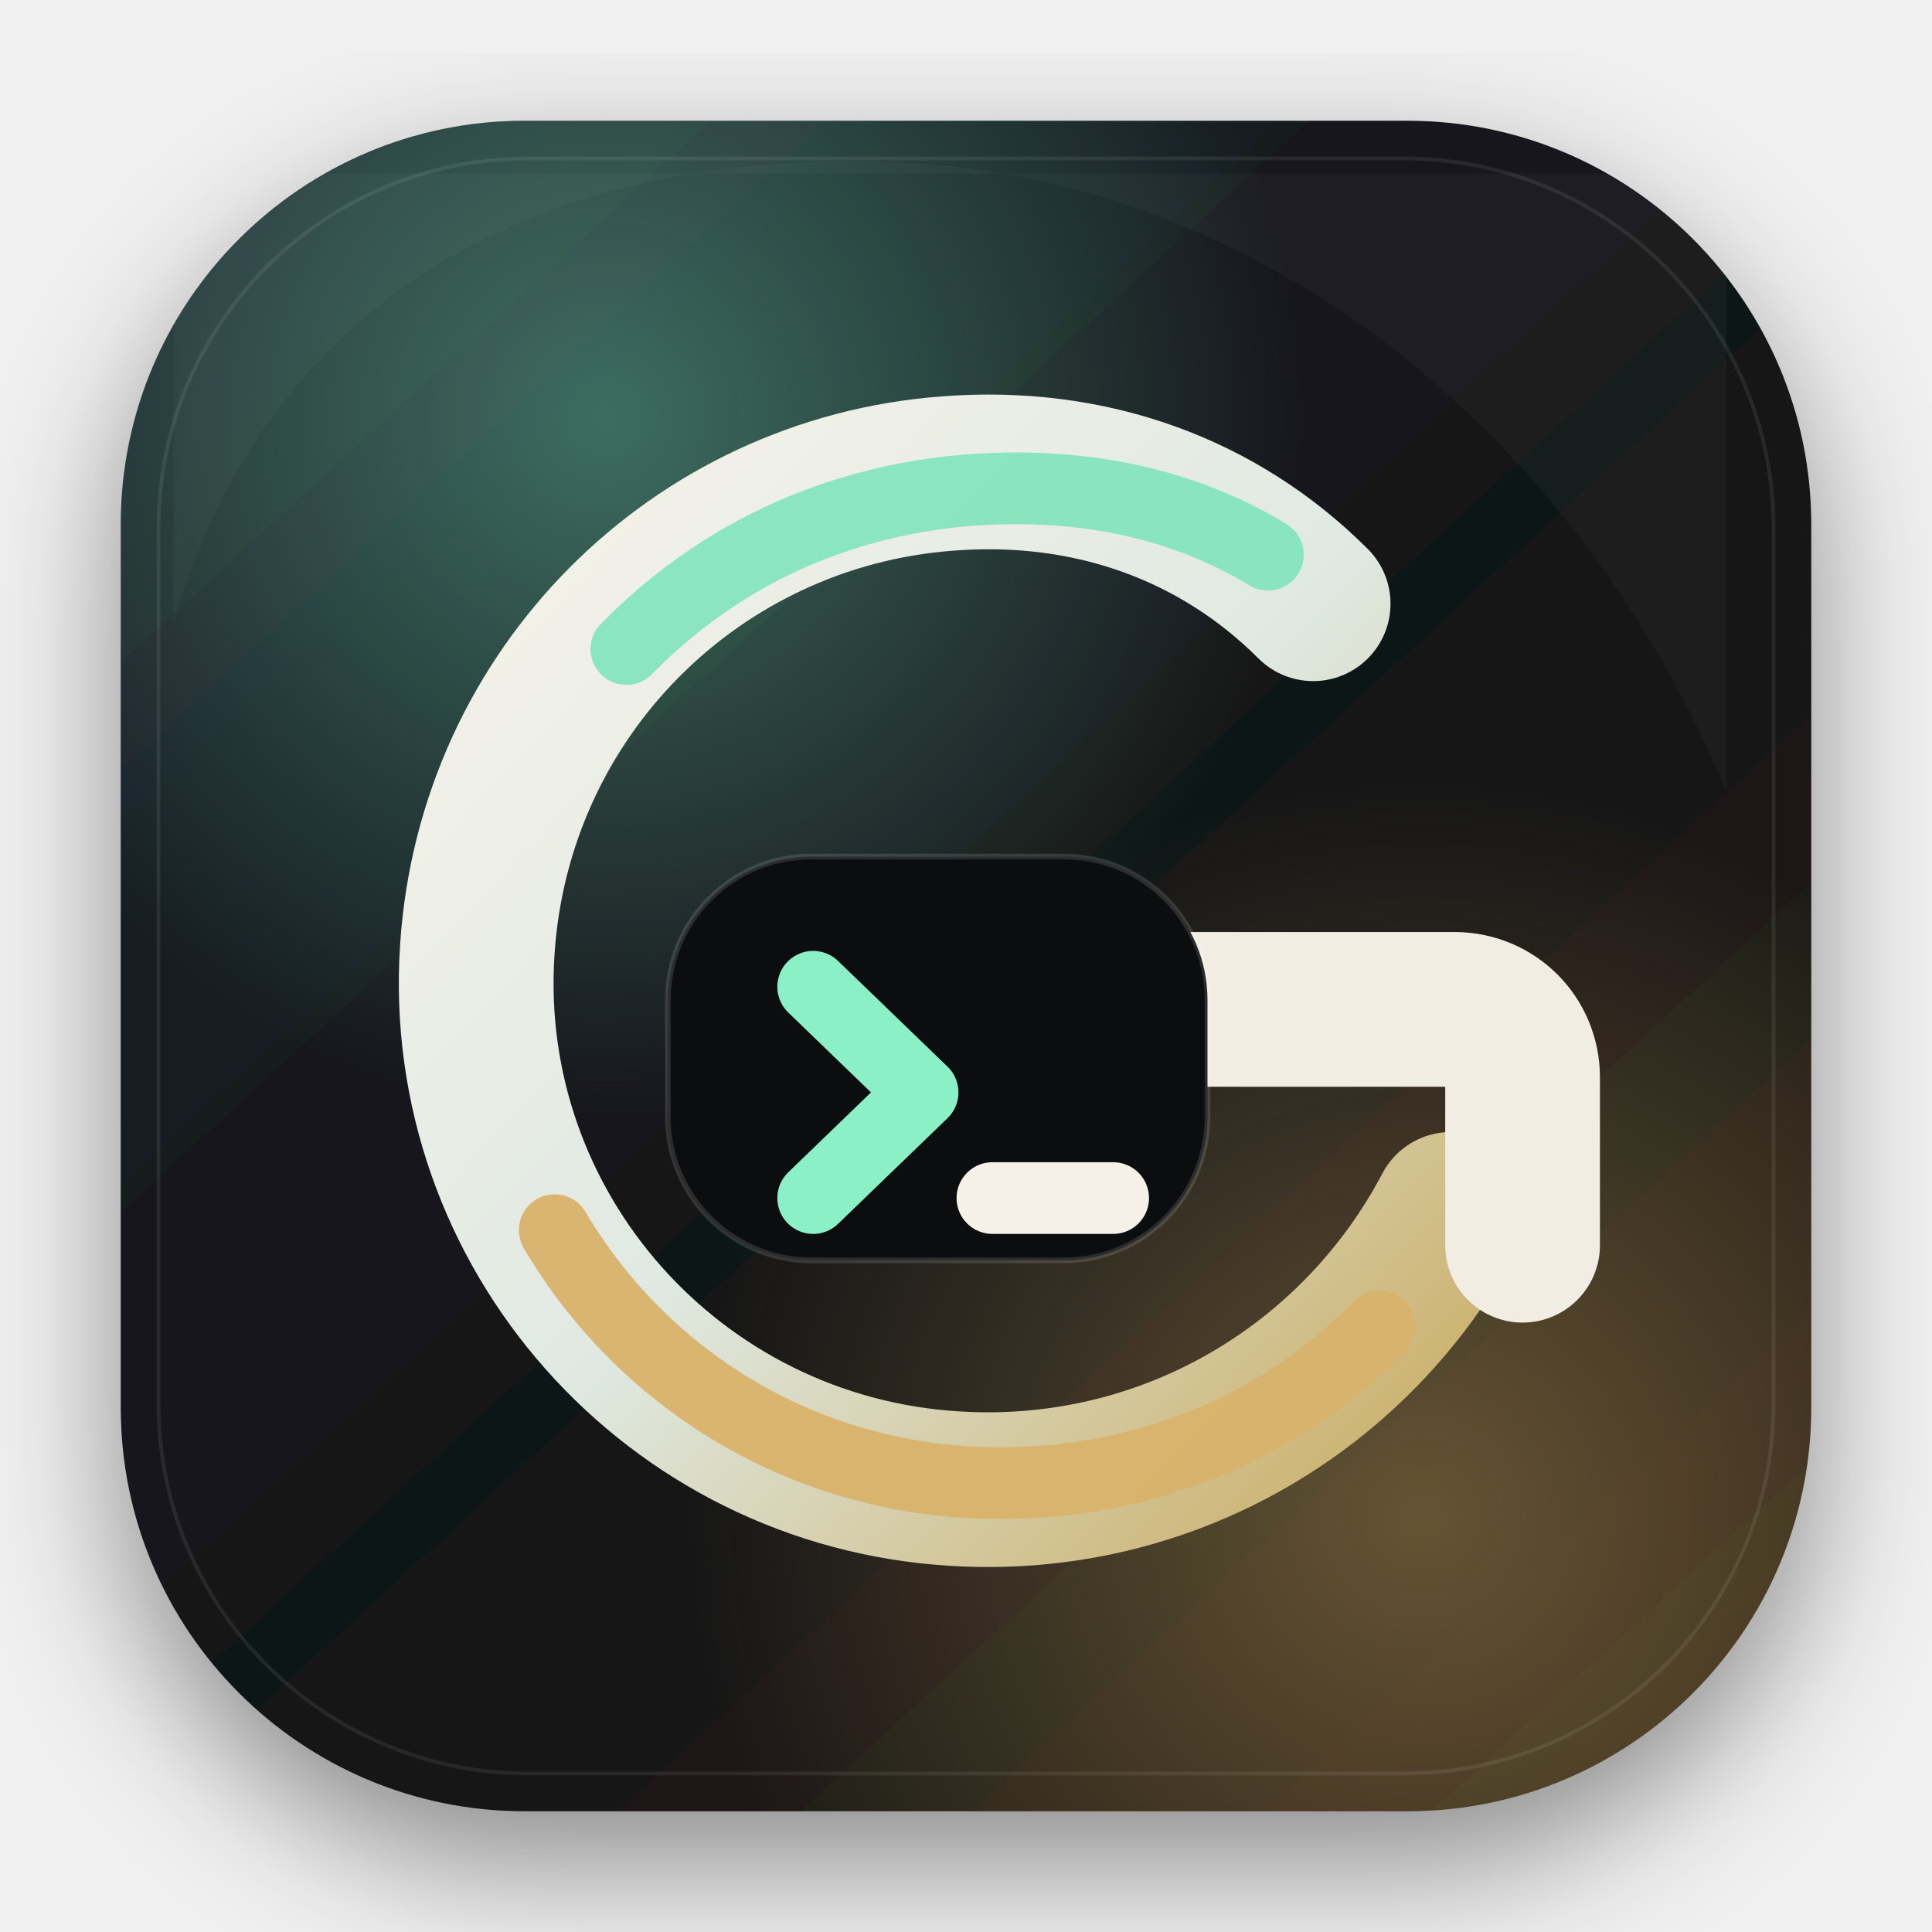
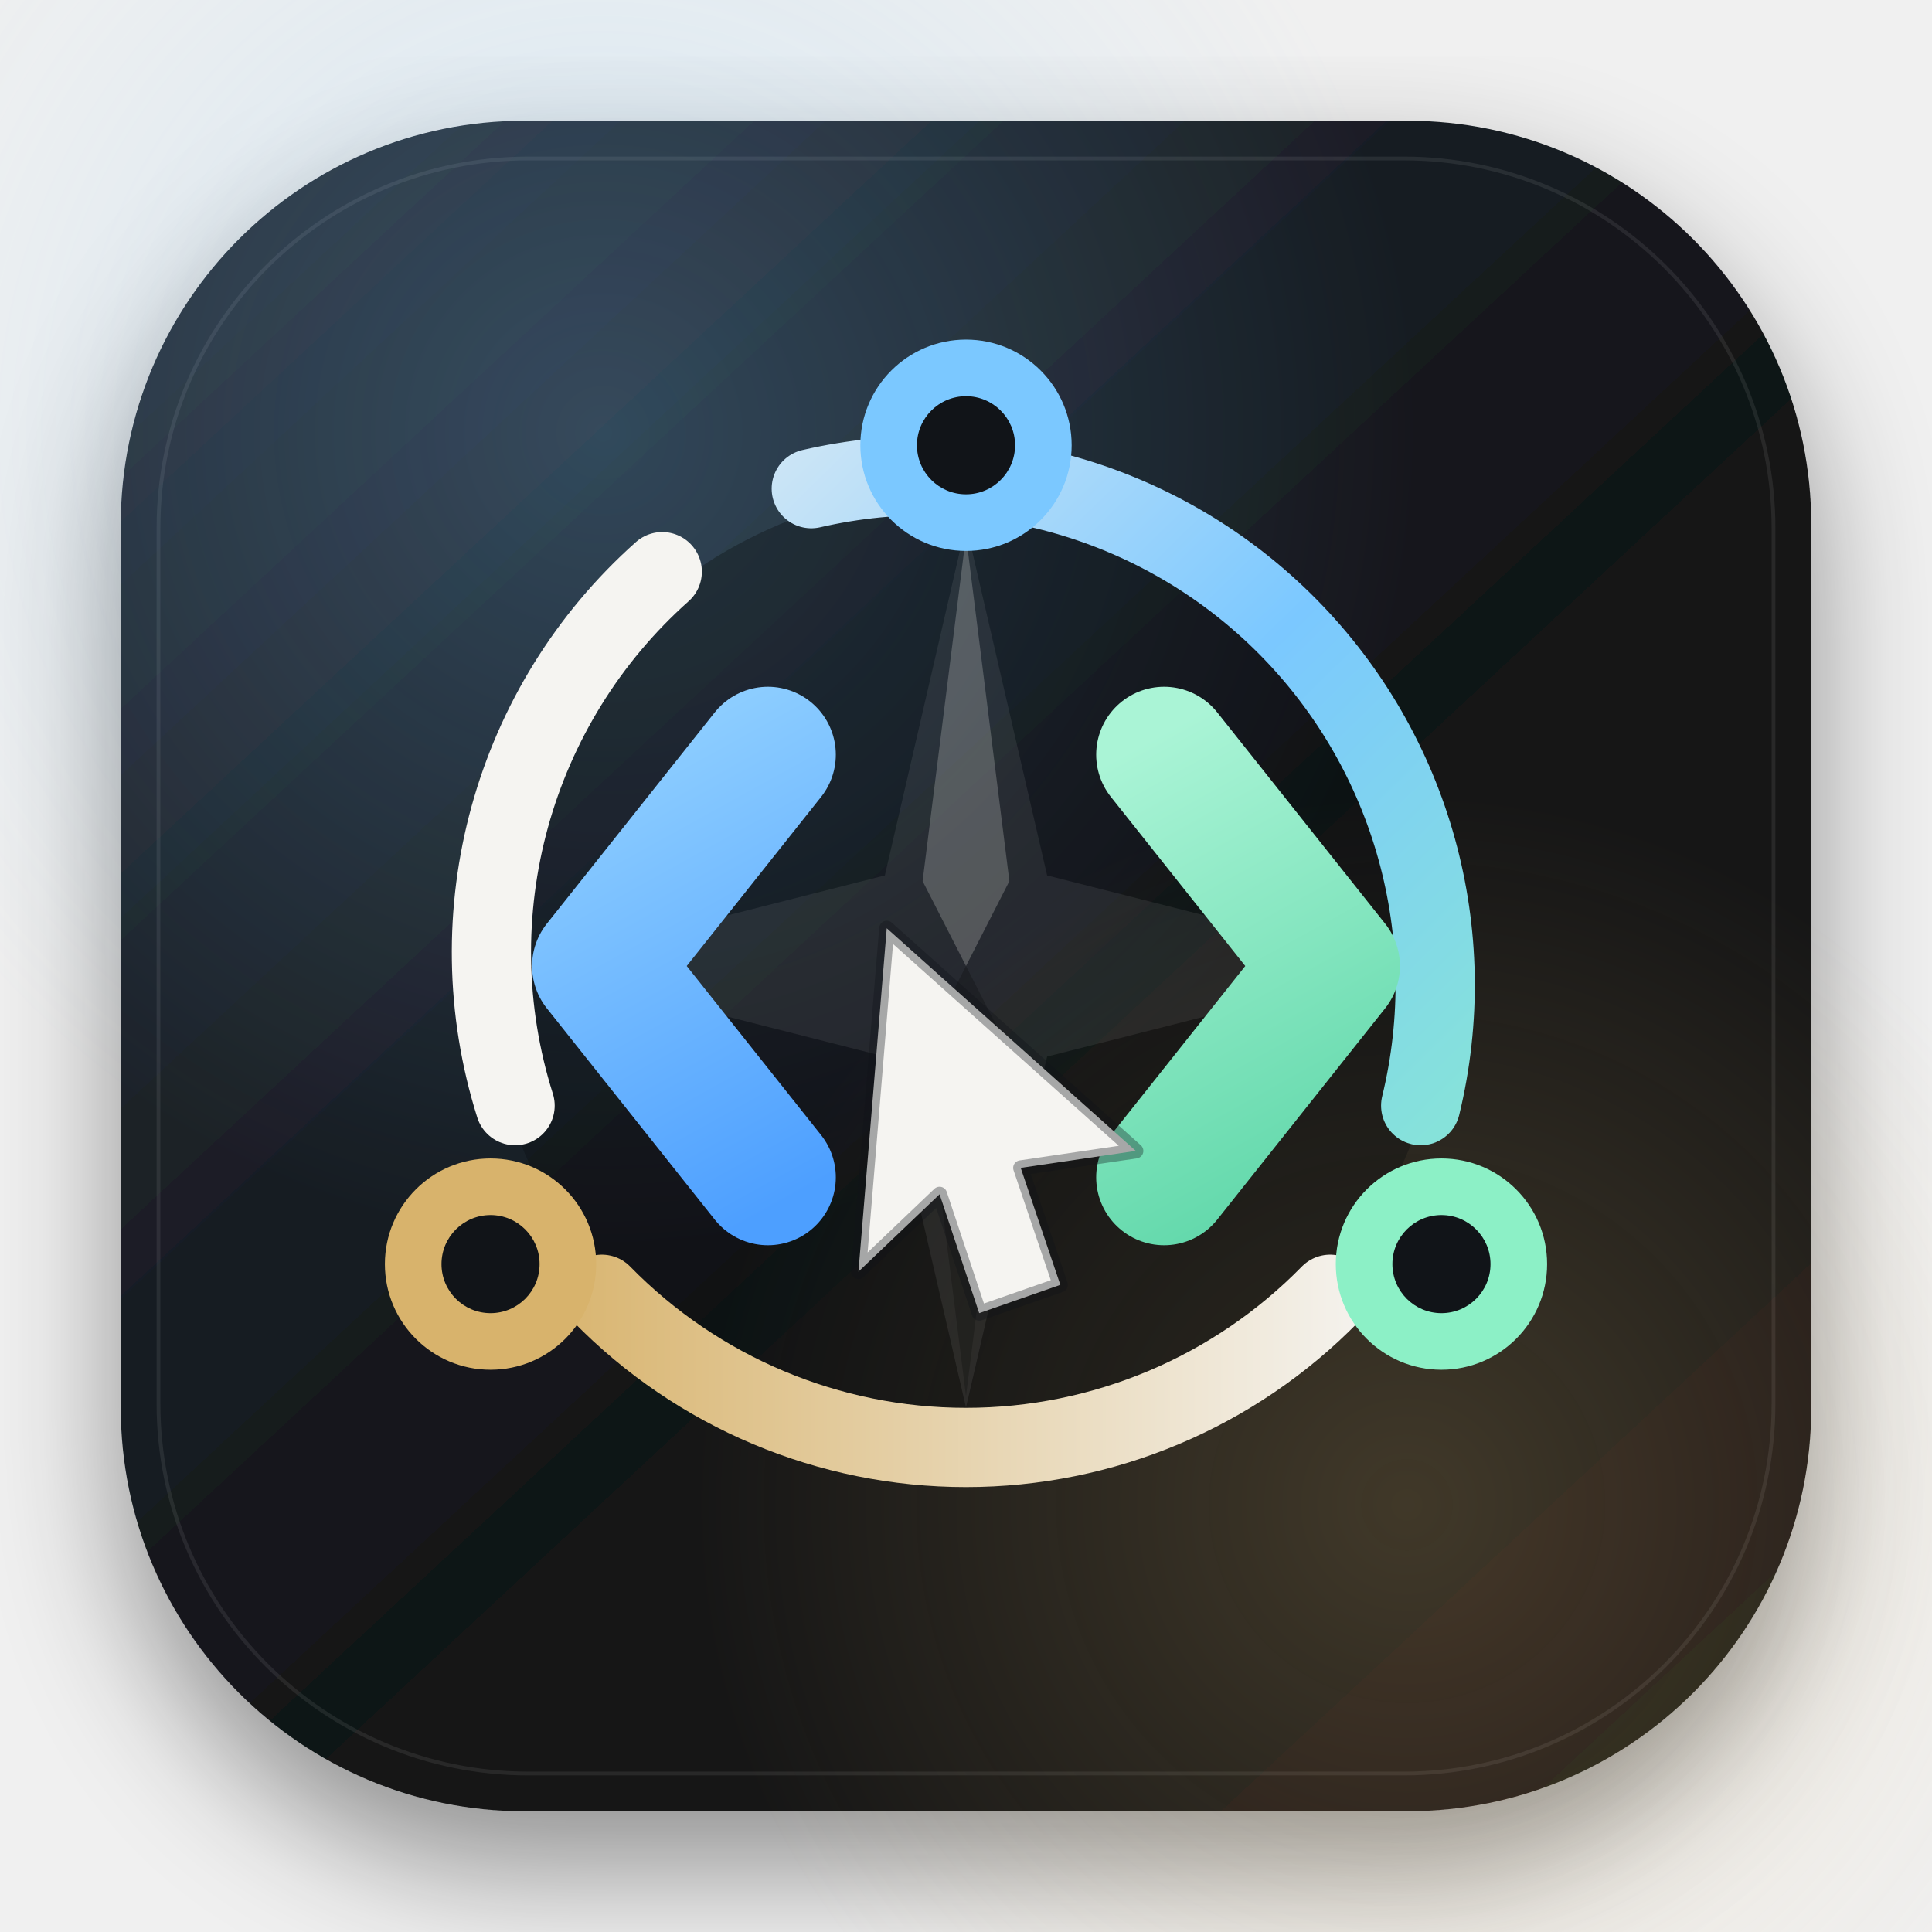
<svg xmlns="http://www.w3.org/2000/svg" viewBox="0 0 1024 1024" role="img" aria-labelledby="title desc">
  <defs>
-     <linearGradient id="bg" x1="145" y1="107" x2="889" y2="917" gradientUnits="userSpaceOnUse">
-       <stop offset="0" stop-color="#1d232b" />
-       <stop offset="0.52" stop-color="#111317" />
-       <stop offset="1" stop-color="#2a2118" />
+     <linearGradient id="bg" x1="122" y1="92" x2="900" y2="930" gradientUnits="userSpaceOnUse">
+       <stop offset="0" stop-color="#28303a" />
+       <stop offset="0.55" stop-color="#111418" />
+       <stop offset="1" stop-color="#1d1a15" />
    </linearGradient>
-     <linearGradient id="mainStroke" x1="237" y1="244" x2="822" y2="792" gradientUnits="userSpaceOnUse">
-       <stop offset="0" stop-color="#f7f3ea" />
-       <stop offset="0.48" stop-color="#dfe9e2" />
-       <stop offset="1" stop-color="#c8a656" />
+     <linearGradient id="ringCool" x1="248" y1="224" x2="780" y2="768" gradientUnits="userSpaceOnUse">
+       <stop offset="0" stop-color="#f5f4f1" />
+       <stop offset="0.5" stop-color="#7bc8ff" />
+       <stop offset="1" stop-color="#8cf0c6" />
    </linearGradient>
-     <radialGradient id="greenGlow" cx="0" cy="0" r="1" gradientTransform="matrix(375 0 0 375 320 220)" gradientUnits="userSpaceOnUse">
-       <stop offset="0" stop-color="#73ddb3" stop-opacity="0.42" />
-       <stop offset="1" stop-color="#73ddb3" stop-opacity="0" />
+     <linearGradient id="ringWarm" x1="282" y1="696" x2="734" y2="696" gradientUnits="userSpaceOnUse">
+       <stop offset="0" stop-color="#d8b36c" />
+       <stop offset="1" stop-color="#f5f4f1" />
+     </linearGradient>
+     <linearGradient id="codeLeft" x1="316" y1="400" x2="440" y2="624" gradientUnits="userSpaceOnUse">
+       <stop offset="0" stop-color="#8fcfff" />
+       <stop offset="1" stop-color="#4d9fff" />
+     </linearGradient>
+     <linearGradient id="codeRight" x1="598" y1="398" x2="724" y2="626" gradientUnits="userSpaceOnUse">
+       <stop offset="0" stop-color="#aaf4d6" />
+       <stop offset="1" stop-color="#5fd7a9" />
+     </linearGradient>
+     <radialGradient id="coolGlow" cx="0" cy="0" r="1" gradientTransform="matrix(430 0 0 430 320 230)" gradientUnits="userSpaceOnUse">
+       <stop offset="0" stop-color="#7bc8ff" stop-opacity="0.22" />
+       <stop offset="1" stop-color="#7bc8ff" stop-opacity="0" />
    </radialGradient>
-     <radialGradient id="goldGlow" cx="0" cy="0" r="1" gradientTransform="matrix(390 0 0 390 754 804)" gradientUnits="userSpaceOnUse">
-       <stop offset="0" stop-color="#d4ad64" stop-opacity="0.38" />
-       <stop offset="1" stop-color="#d4ad64" stop-opacity="0" />
+     <radialGradient id="warmGlow" cx="0" cy="0" r="1" gradientTransform="matrix(380 0 0 380 746 798)" gradientUnits="userSpaceOnUse">
+       <stop offset="0" stop-color="#d8b36c" stop-opacity="0.22" />
+       <stop offset="1" stop-color="#d8b36c" stop-opacity="0" />
    </radialGradient>
-     <filter id="softShadow" x="-20%" y="-20%" width="140%" height="140%" color-interpolation-filters="sRGB">
-       <feDropShadow dx="0" dy="28" stdDeviation="36" flood-color="#000000" flood-opacity="0.42" />
+     <filter id="shadow" x="-18%" y="-18%" width="136%" height="136%" color-interpolation-filters="sRGB">
+       <feDropShadow dx="0" dy="30" stdDeviation="34" flood-color="#000000" flood-opacity="0.4" />
    </filter>
-     <clipPath id="iconShape">
-       <rect x="64" y="64" width="896" height="896" rx="214" />
-     </clipPath>
  </defs>
  <rect width="1024" height="1024" rx="224" fill="transparent" />
-   <g filter="url(#softShadow)">
+   <g filter="url(#shadow)">
    <rect x="64" y="64" width="896" height="896" rx="214" fill="url(#bg)" />
  </g>
-   <g clip-path="url(#iconShape)">
-     <path d="M92 330C141 160 284 78 476 86C665 94 833 225 915 419V142C915 114 892 92 864 92H170C127 92 92 127 92 170V330Z" fill="#ffffff" opacity="0.035" />
-     <circle cx="320" cy="220" r="375" fill="url(#greenGlow)" />
-     <circle cx="754" cy="804" r="390" fill="url(#goldGlow)" />
-   </g>
  <rect x="84" y="84" width="856" height="856" rx="196" fill="none" stroke="#ffffff" stroke-opacity="0.08" stroke-width="2" />
+   <circle cx="320" cy="230" r="430" fill="url(#coolGlow)" />
+   <circle cx="746" cy="798" r="380" fill="url(#warmGlow)" />
+   <circle cx="512" cy="512" r="254" fill="#080b0f" opacity="0.34" />
+   <path d="M512 278L555 464L744 512L555 560L512 746L469 560L280 512L469 464Z" fill="#f5f4f1" opacity="0.08" />
+   <path d="M512 284L535 467L512 512L489 467Z" fill="#f5f4f1" opacity="0.22" />
+   <path d="M512 740L489 557L512 512L535 557Z" fill="#000000" opacity="0.22" />
  <g fill="none" stroke-linecap="round" stroke-linejoin="round">
-     <path d="M696 320C646 270 578 245 502 251C369 261 262 367 253 503C243 652 357 780 506 789C618 796 719 736 769 641" stroke="url(#mainStroke)" stroke-width="82" />
-     <path d="M537 535H771C791 535 807 551 807 571V660" stroke="#f2ede3" stroke-width="82" />
-     <path d="M332 344C381 294 443 266 511 260C571 255 626 266 672 294" stroke="#7fe4bb" stroke-width="38" opacity="0.9" />
-     <path d="M294 652C343 735 433 788 535 786C612 785 682 754 731 703" stroke="#d8b36c" stroke-width="38" opacity="0.96" />
+     <path d="M273 586A270 270 0 0 1 351 303" stroke="#f5f4f1" stroke-width="42" />
+     <path d="M430 259A270 270 0 0 1 753 586" stroke="url(#ringCool)" stroke-width="42" />
+     <path d="M319 686A270 270 0 0 0 705 686" stroke="url(#ringWarm)" stroke-width="42" />
+     <path d="M407 400L318 512L407 624" stroke="url(#codeLeft)" stroke-width="72" />
+     <path d="M617 400L706 512L617 624" stroke="url(#codeRight)" stroke-width="72" />
  </g>
  <g>
-     <rect x="354" y="454" width="286" height="214" rx="76" fill="#0b0d0f" stroke="#ffffff" stroke-opacity="0.13" stroke-width="3" />
-     <path d="M431 523L489 579L431 635" fill="none" stroke="#8cf0c6" stroke-width="38" stroke-linecap="round" stroke-linejoin="round" />
-     <path d="M526 635H590" fill="none" stroke="#f6f1e8" stroke-width="38" stroke-linecap="round" />
+     <path d="M470 492L602 610L541 619L562 681L519 696L498 633L455 674Z" fill="#f5f4f1" />
+     <path d="M470 492L602 610L541 619L562 681L519 696L498 633L455 674Z" fill="none" stroke="#111418" stroke-opacity="0.34" stroke-width="8" stroke-linejoin="round" />
+   </g>
+   <g>
+     <circle cx="512" cy="236" r="56" fill="#7bc8ff" />
+     <circle cx="512" cy="236" r="26" fill="#111418" />
+     <circle cx="260" cy="670" r="56" fill="#d8b36c" />
+     <circle cx="260" cy="670" r="26" fill="#111418" />
+     <circle cx="764" cy="670" r="56" fill="#8cf0c6" />
+     <circle cx="764" cy="670" r="26" fill="#111418" />
  </g>
</svg>
